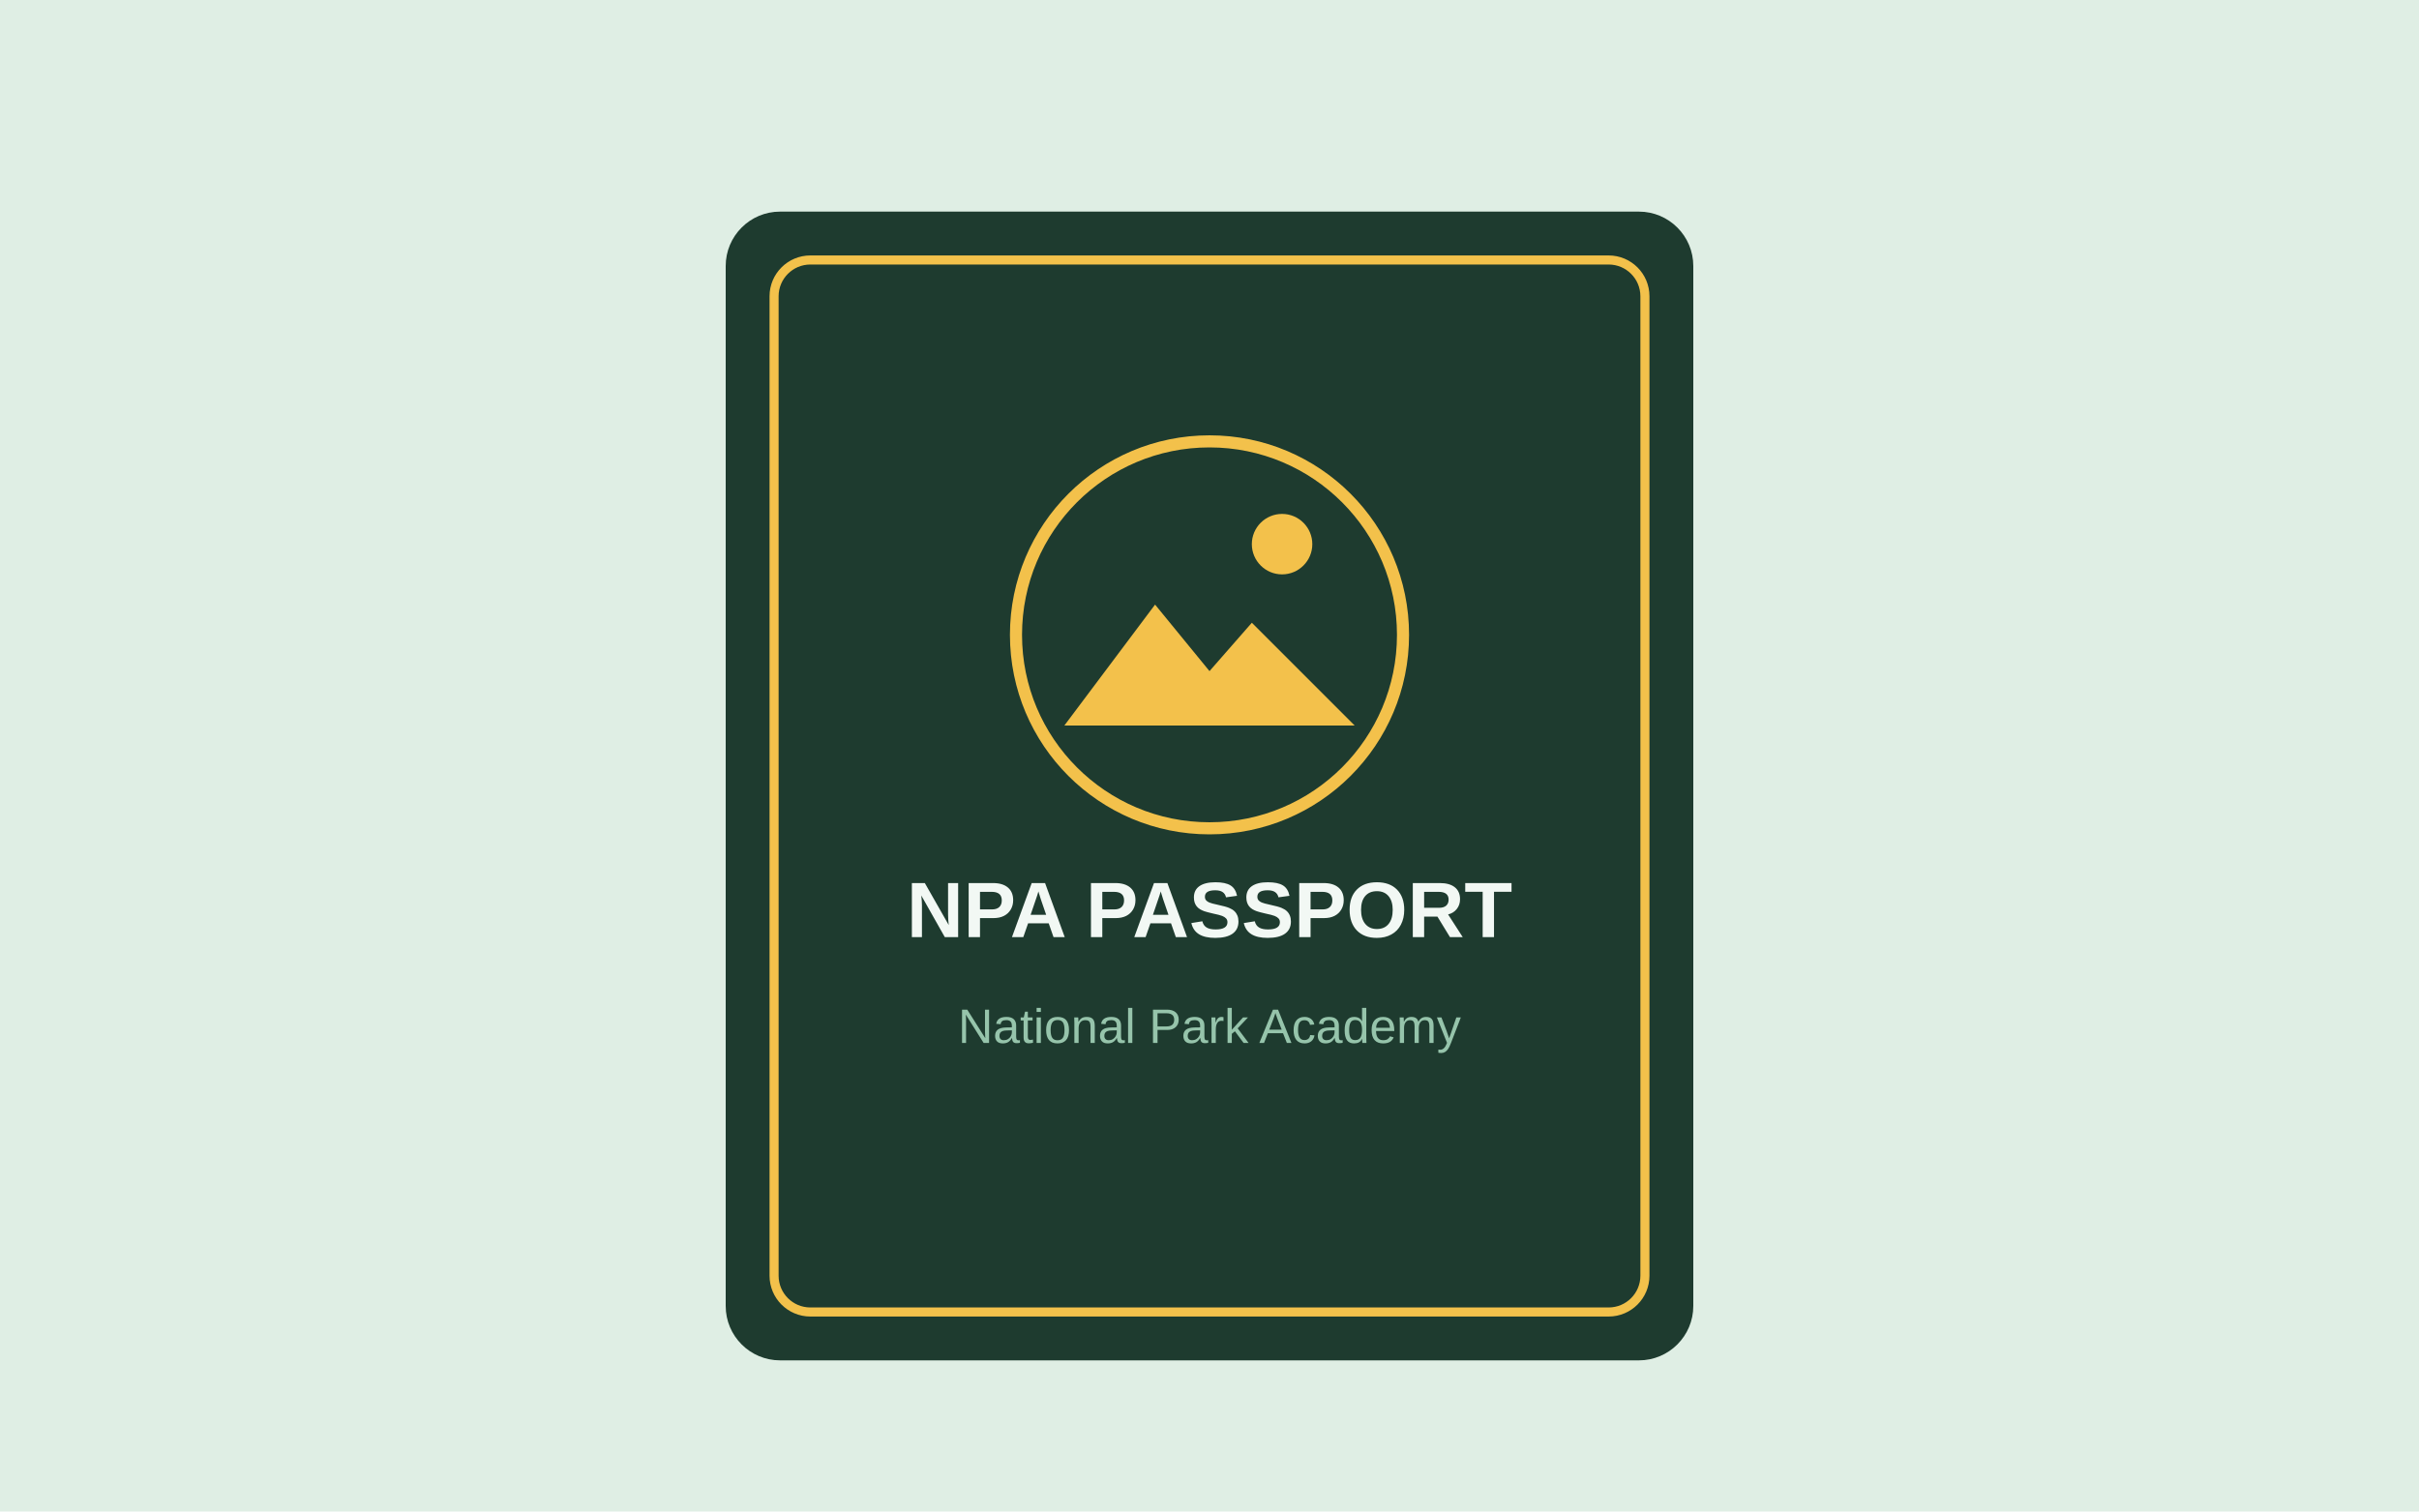
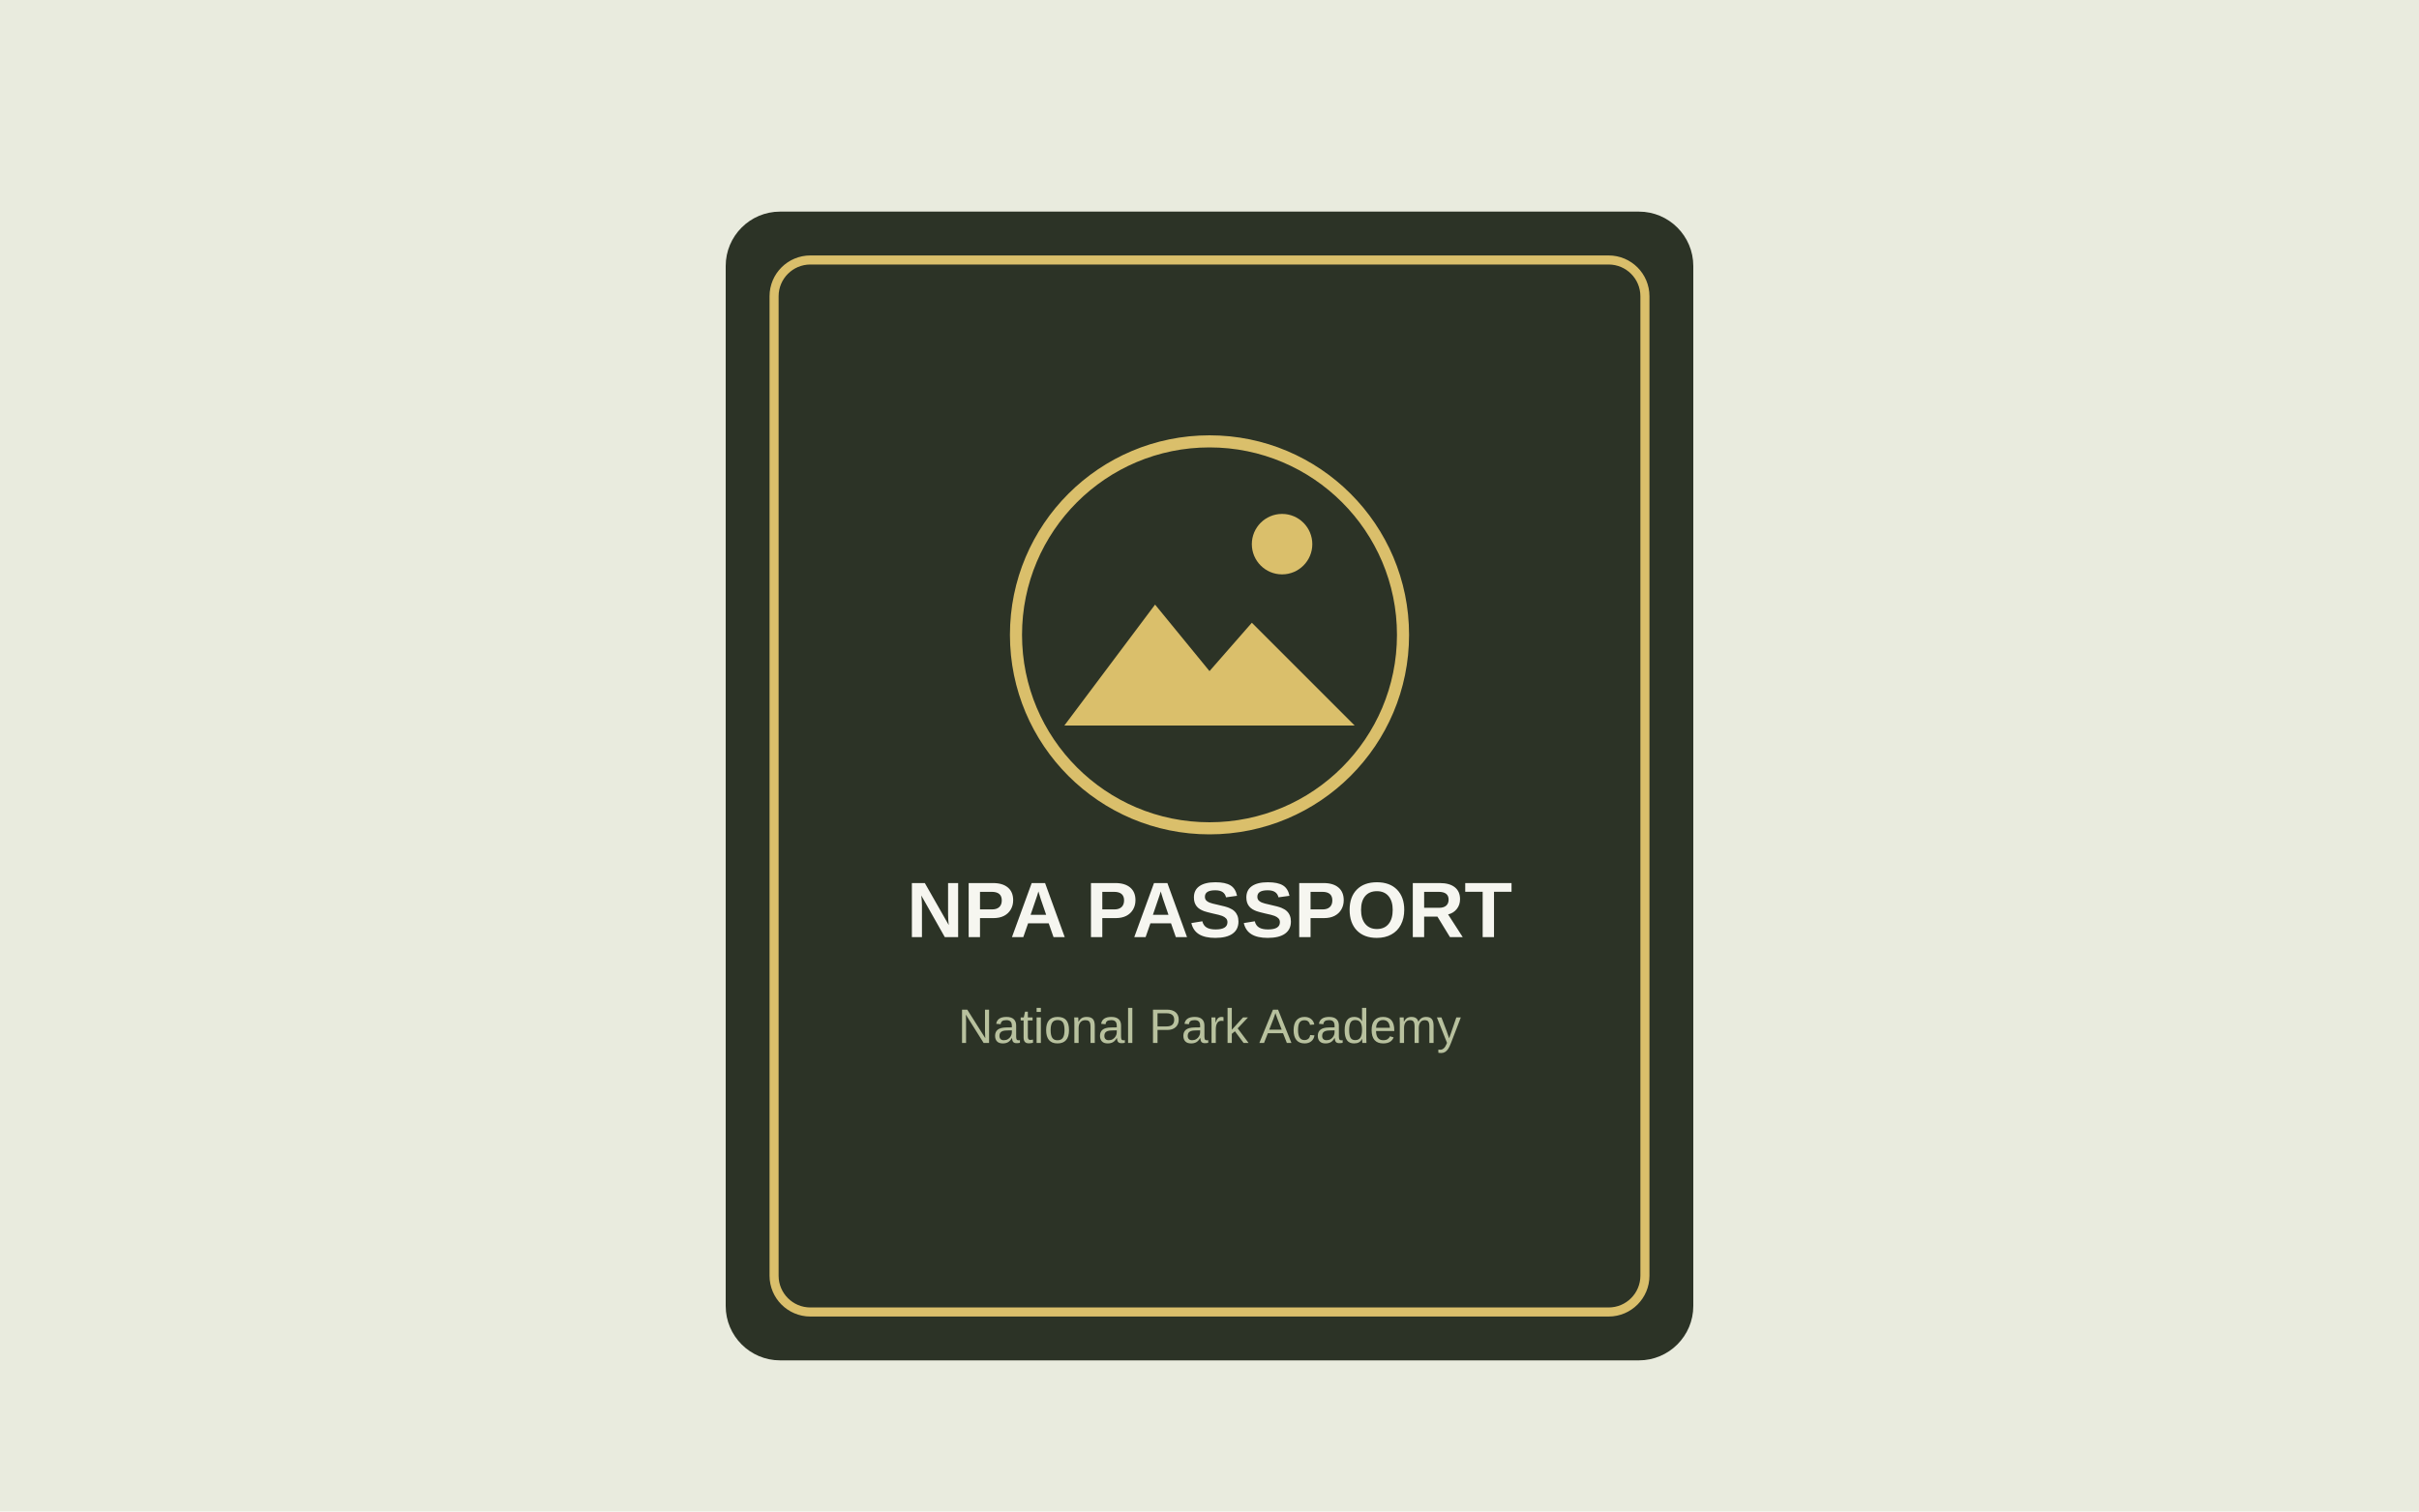
<svg xmlns="http://www.w3.org/2000/svg" viewBox="0 0 800 500" preserveAspectRatio="xMidYMid slice">
-   <rect width="800" height="500" fill="#dfeee4" />
-   <rect x="240" y="70" width="320" height="380" rx="18" fill="#1e3b2f" />
-   <rect x="256" y="86" width="288" height="348" rx="12" fill="none" stroke="#f3c14b" stroke-width="3" />
-   <circle cx="400" cy="210" r="64" fill="none" stroke="#f3c14b" stroke-width="4" />
-   <path d="M352 240 L382 200 L400 222 L414 206 L448 240 Z" fill="#f3c14b" />
-   <circle cx="424" cy="180" r="10" fill="#f3c14b" />
-   <text x="400" y="310" font-family="Arial" font-size="26" font-weight="bold" fill="#f2f8f4" text-anchor="middle">NPA PASSPORT</text>
-   <text x="400" y="345" font-family="Arial" font-size="16" fill="#96c4ab" text-anchor="middle">National Park Academy</text>
+   <rect width="800" height="500" fill="#e9ebde" />
+   <rect x="240" y="70" width="320" height="380" rx="18" fill="#2c3326" />
+   <rect x="256" y="86" width="288" height="348" rx="12" fill="none" stroke="#dabf6b" stroke-width="3" />
+   <circle cx="400" cy="210" r="64" fill="none" stroke="#dabf6b" stroke-width="4" />
+   <path d="M352 240 L382 200 L400 222 L414 206 L448 240 Z" fill="#dabf6b" />
+   <circle cx="424" cy="180" r="10" fill="#dabf6b" />
+   <text x="400" y="310" font-family="Arial" font-size="26" font-weight="bold" fill="#f6f6f0" text-anchor="middle">NPA PASSPORT</text>
+   <text x="400" y="345" font-family="Arial" font-size="16" fill="#b8c19e" text-anchor="middle">National Park Academy</text>
</svg>
